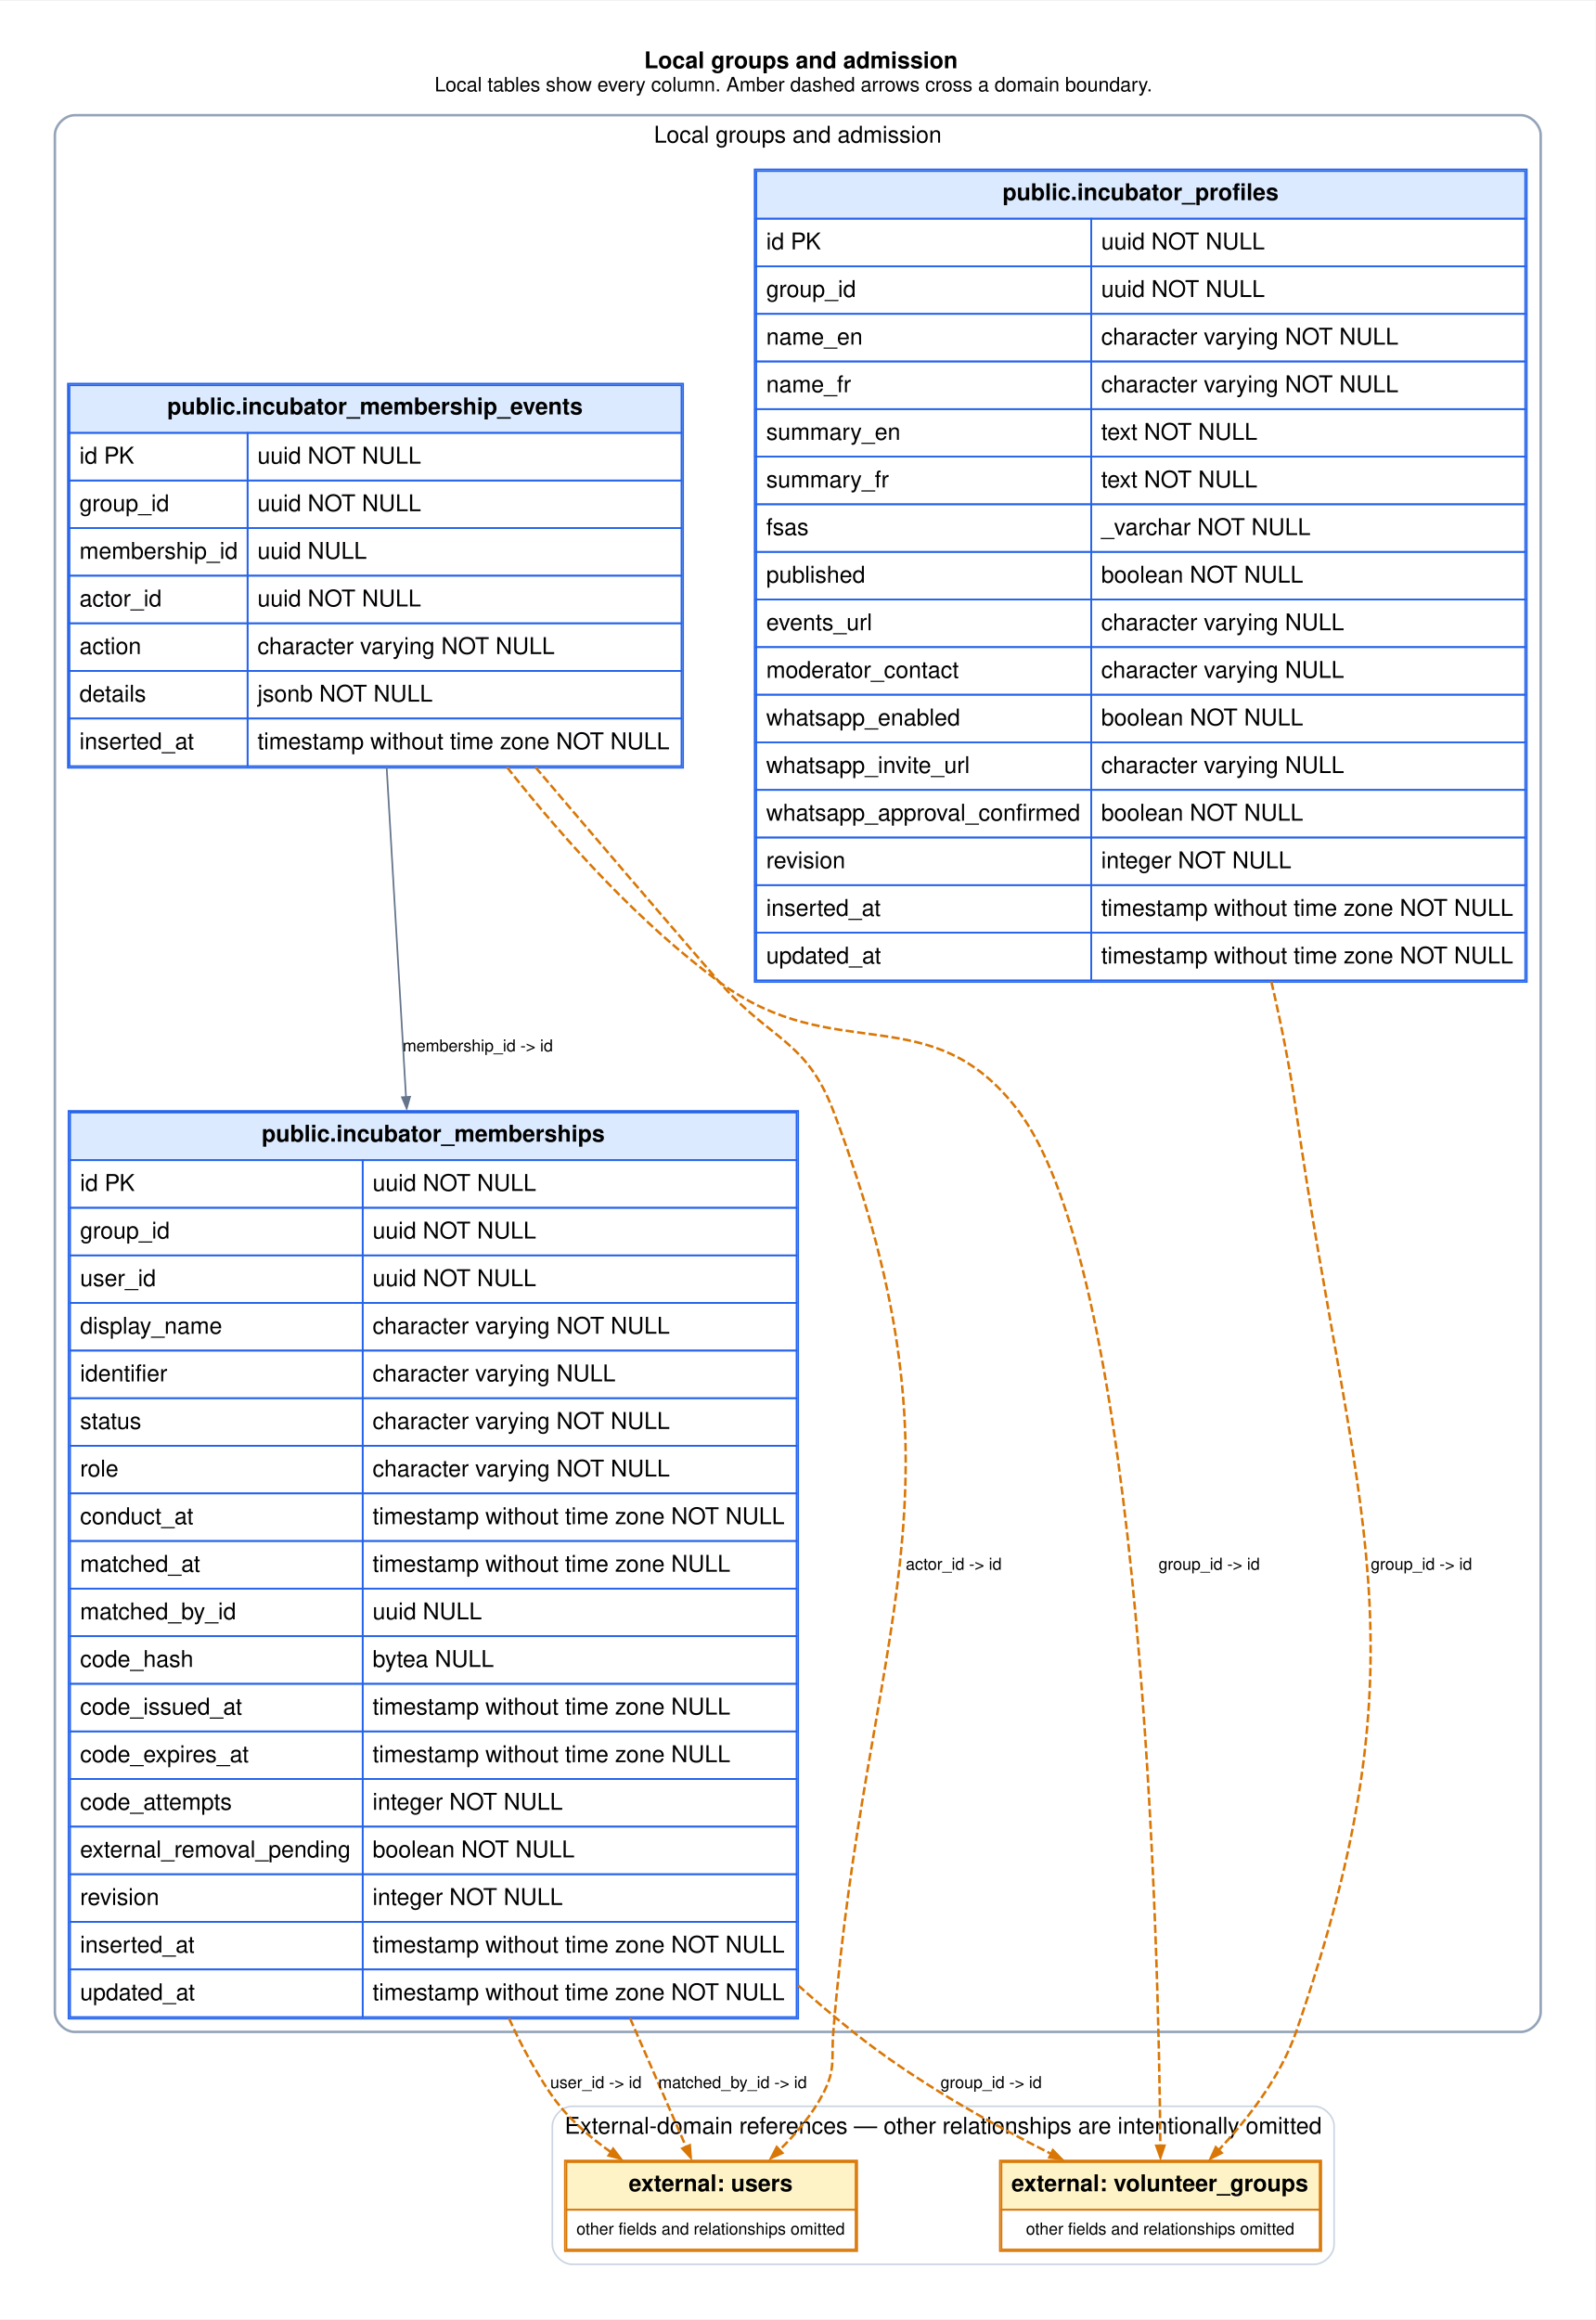
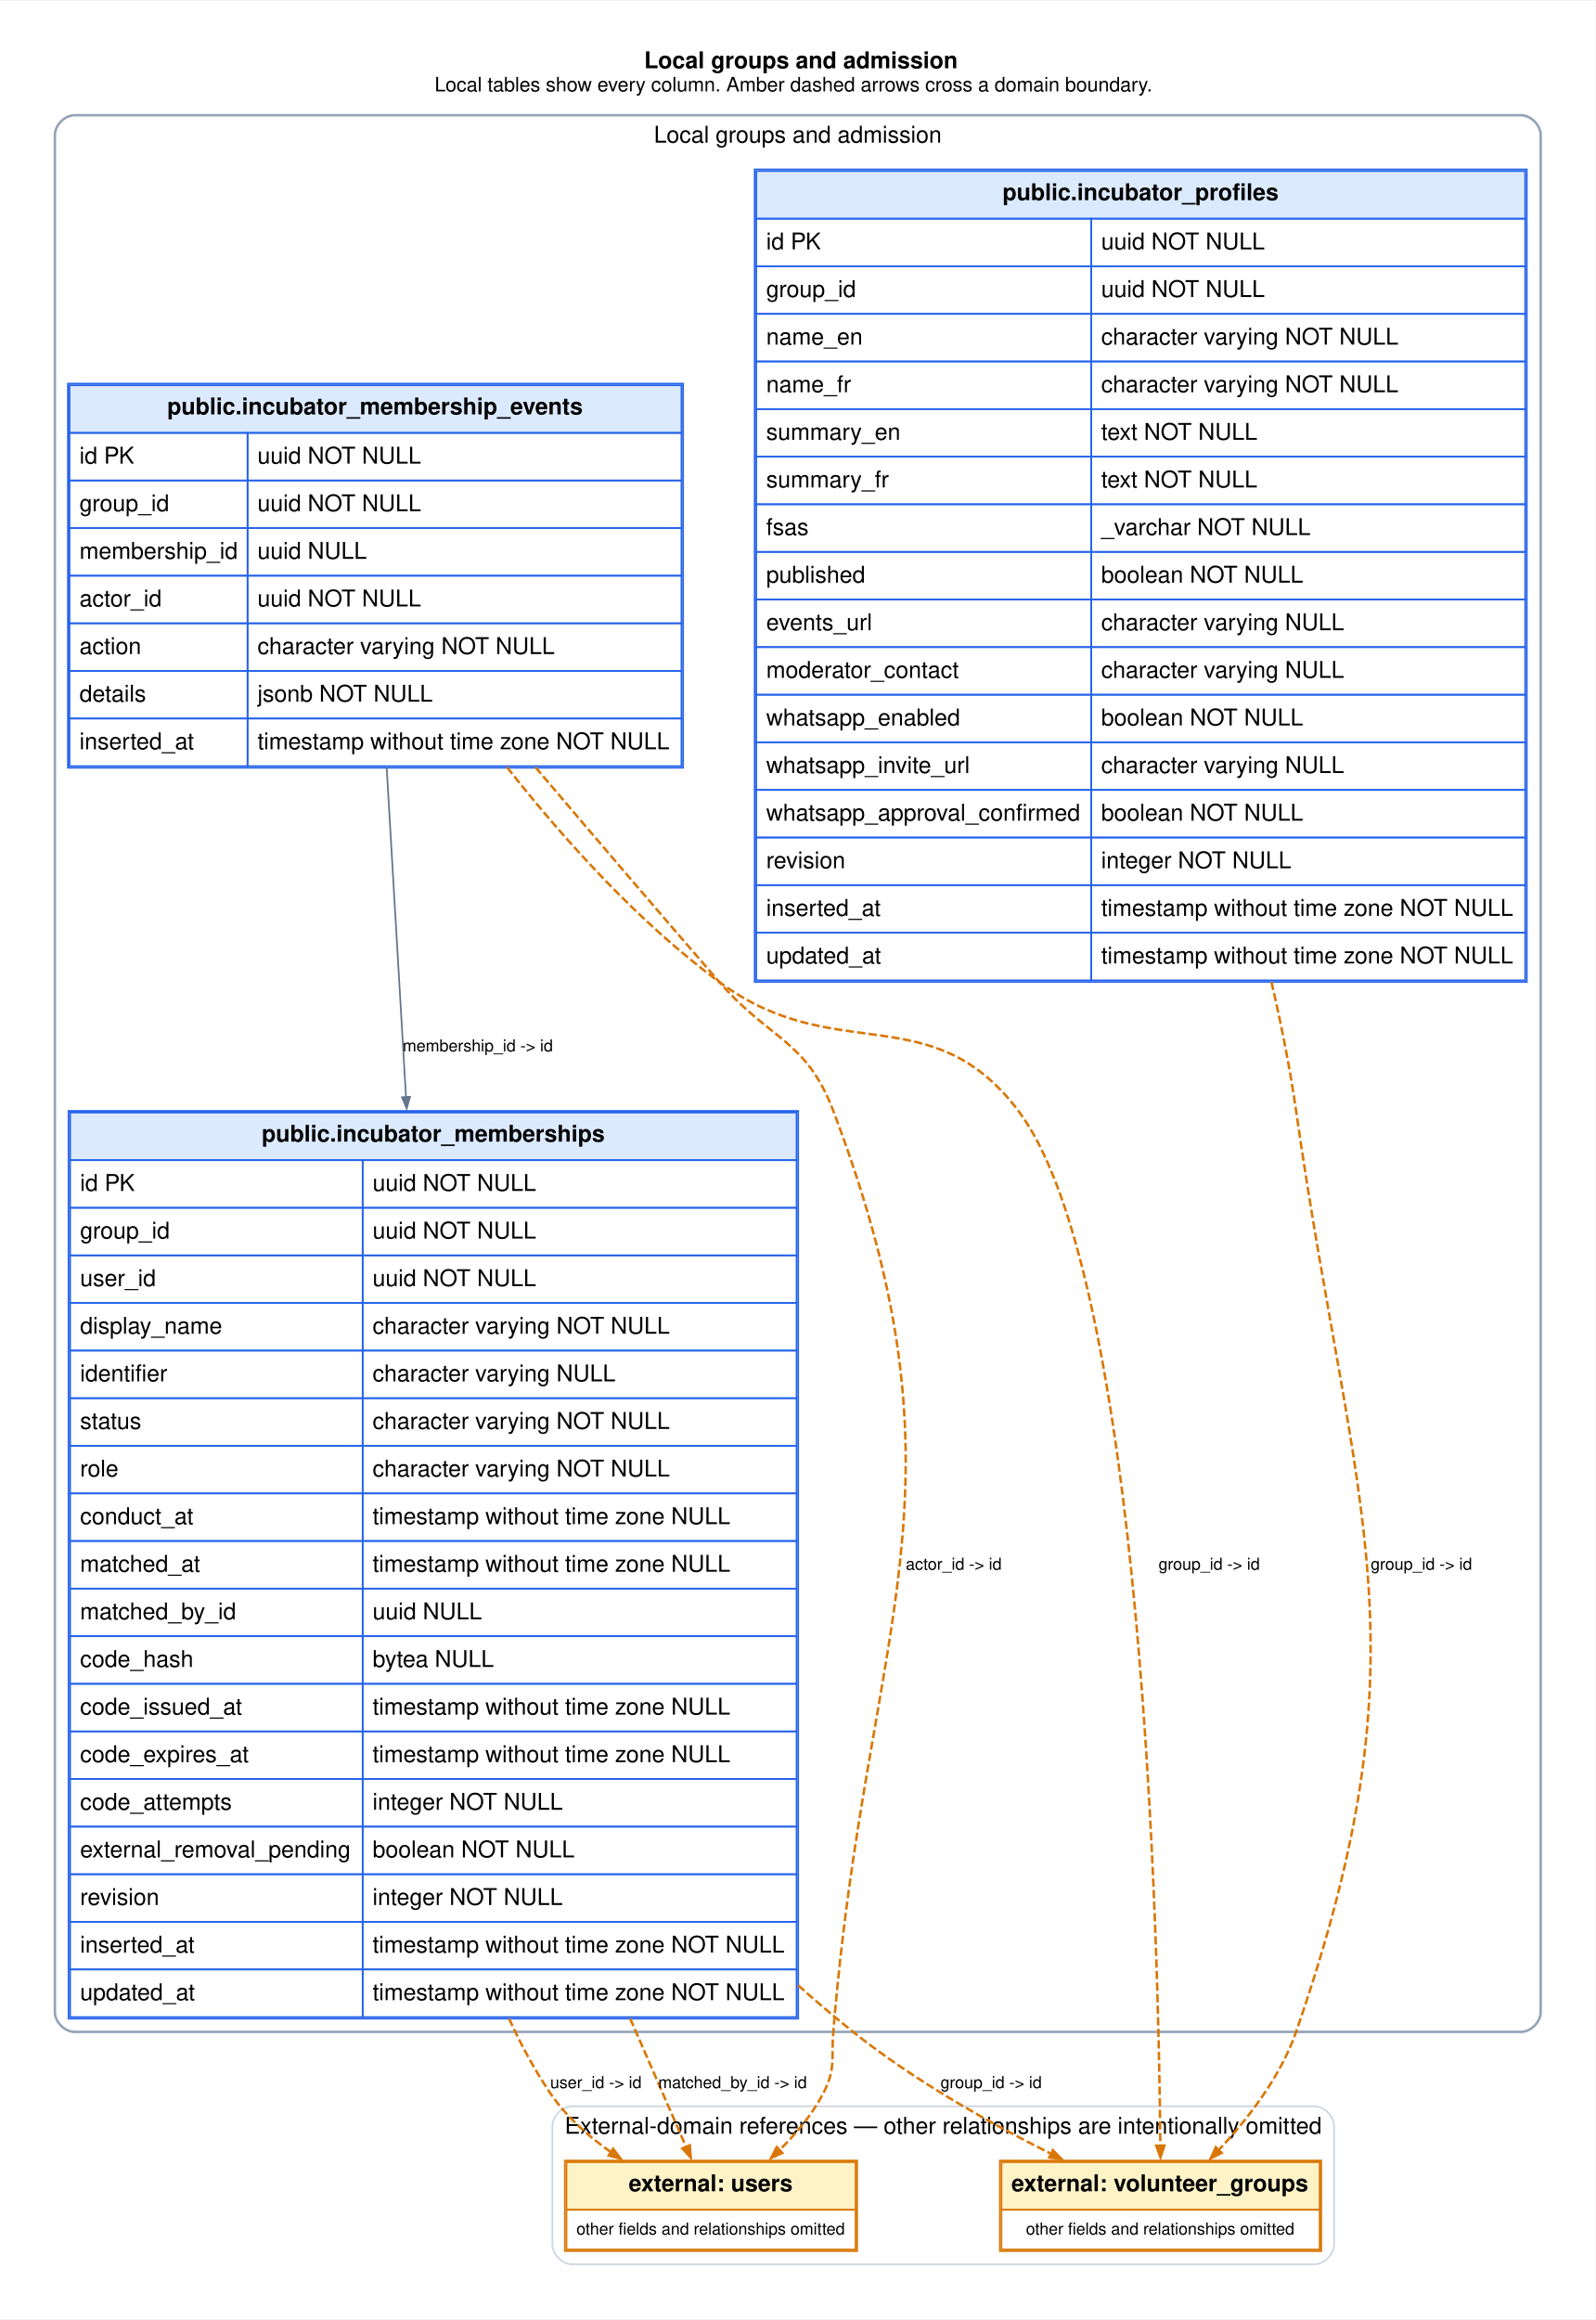
<svg xmlns="http://www.w3.org/2000/svg" width="965pt" height="1403pt" viewBox="0.00 0.00 965.40 1402.60">
  <g id="graph0" class="graph" transform="scale(1 1) rotate(0) translate(25.2 1377.4)">
    <polygon fill="white" stroke="none" points="-25.2,25.2 -25.2,-1377.4 940.2,-1377.4 940.2,25.2 -25.2,25.2" />
    <text text-anchor="start" x="360.65" y="-1336.6" font-family="Helvetica,sans-Serif" font-size="14.00"> </text>
    <text text-anchor="start" x="364.54" y="-1336.6" font-family="Helvetica,sans-Serif" font-weight="bold" font-size="14.00">Local groups and admission</text>
    <text text-anchor="start" x="237.78" y="-1322.6" font-family="Helvetica,sans-Serif" font-size="12.00">Local tables show every column. Amber dashed arrows cross a domain boundary.</text>
    <text text-anchor="start" x="673.33" y="-1322.6" font-family="Helvetica,sans-Serif" font-size="14.00"> </text>
    <g id="clust1" class="cluster">
      <path fill="white" stroke="#94a3b8" stroke-width="1.5" d="M20,-148.6C20,-148.6 895,-148.6 895,-148.6 901,-148.6 907,-154.6 907,-160.6 907,-160.6 907,-1296.2 907,-1296.2 907,-1302.2 901,-1308.2 895,-1308.2 895,-1308.2 20,-1308.2 20,-1308.2 14,-1308.2 8,-1302.2 8,-1296.2 8,-1296.2 8,-160.6 8,-160.6 8,-154.6 14,-148.6 20,-148.6" />
      <text text-anchor="middle" x="457.5" y="-1291.6" font-family="Helvetica,sans-Serif" font-size="14.00">Local groups and admission</text>
    </g>
    <g id="clust2" class="cluster">
      <path fill="white" stroke="#cbd5e1" d="M321,-8C321,-8 770,-8 770,-8 776,-8 782,-14 782,-20 782,-20 782,-91.6 782,-91.6 782,-97.6 776,-103.6 770,-103.6 770,-103.6 321,-103.6 321,-103.6 315,-103.6 309,-97.6 309,-91.6 309,-91.6 309,-20 309,-20 309,-14 315,-8 321,-8" />
      <text text-anchor="middle" x="545.5" y="-87" font-family="Helvetica,sans-Serif" font-size="14.00">External-domain references — other relationships are intentionally omitted</text>
    </g>
    <g id="node1" class="node">
      <polygon fill="#dbeafe" stroke="none" points="432.4,-1245.6 432.4,-1274.4 897.6,-1274.4 897.6,-1245.6 432.4,-1245.6" />
      <polygon fill="none" stroke="#2563eb" points="432.4,-1245.6 432.4,-1274.4 897.6,-1274.4 897.6,-1245.6 432.4,-1245.6" />
      <text text-anchor="start" x="581.38" y="-1256.8" font-family="Helvetica,sans-Serif" font-weight="bold" font-size="14.00">public.incubator_profiles</text>
      <polygon fill="none" stroke="#2563eb" points="432.4,-1216.8 432.4,-1245.6 635.07,-1245.6 635.07,-1216.8 432.4,-1216.8" />
      <text text-anchor="start" x="438.4" y="-1227" font-family="Helvetica,sans-Serif" font-size="14.00">id PK</text>
      <polygon fill="none" stroke="#2563eb" points="635.07,-1216.8 635.07,-1245.6 897.6,-1245.6 897.6,-1216.8 635.07,-1216.8" />
      <text text-anchor="start" x="641.07" y="-1227" font-family="Helvetica,sans-Serif" font-size="14.00">uuid NOT NULL</text>
      <polygon fill="none" stroke="#2563eb" points="432.4,-1188 432.4,-1216.8 635.07,-1216.8 635.07,-1188 432.4,-1188" />
      <text text-anchor="start" x="438.4" y="-1198.2" font-family="Helvetica,sans-Serif" font-size="14.00">group_id</text>
      <polygon fill="none" stroke="#2563eb" points="635.07,-1188 635.07,-1216.8 897.6,-1216.8 897.6,-1188 635.07,-1188" />
      <text text-anchor="start" x="641.07" y="-1198.2" font-family="Helvetica,sans-Serif" font-size="14.00">uuid NOT NULL</text>
      <polygon fill="none" stroke="#2563eb" points="432.4,-1159.2 432.4,-1188 635.07,-1188 635.07,-1159.2 432.4,-1159.2" />
      <text text-anchor="start" x="438.4" y="-1169.4" font-family="Helvetica,sans-Serif" font-size="14.00">name_en</text>
      <polygon fill="none" stroke="#2563eb" points="635.07,-1159.2 635.07,-1188 897.6,-1188 897.6,-1159.2 635.07,-1159.2" />
      <text text-anchor="start" x="641.07" y="-1169.4" font-family="Helvetica,sans-Serif" font-size="14.00">character varying NOT NULL</text>
      <polygon fill="none" stroke="#2563eb" points="432.4,-1130.4 432.4,-1159.2 635.07,-1159.2 635.07,-1130.4 432.4,-1130.4" />
      <text text-anchor="start" x="438.4" y="-1140.6" font-family="Helvetica,sans-Serif" font-size="14.00">name_fr</text>
      <polygon fill="none" stroke="#2563eb" points="635.07,-1130.4 635.07,-1159.2 897.6,-1159.2 897.6,-1130.4 635.07,-1130.4" />
      <text text-anchor="start" x="641.07" y="-1140.6" font-family="Helvetica,sans-Serif" font-size="14.00">character varying NOT NULL</text>
      <polygon fill="none" stroke="#2563eb" points="432.4,-1101.6 432.4,-1130.4 635.07,-1130.4 635.07,-1101.6 432.4,-1101.6" />
      <text text-anchor="start" x="438.4" y="-1111.8" font-family="Helvetica,sans-Serif" font-size="14.00">summary_en</text>
      <polygon fill="none" stroke="#2563eb" points="635.07,-1101.6 635.07,-1130.4 897.6,-1130.4 897.6,-1101.6 635.07,-1101.6" />
      <text text-anchor="start" x="641.07" y="-1111.8" font-family="Helvetica,sans-Serif" font-size="14.00">text NOT NULL</text>
      <polygon fill="none" stroke="#2563eb" points="432.4,-1072.8 432.4,-1101.6 635.07,-1101.6 635.07,-1072.8 432.4,-1072.8" />
      <text text-anchor="start" x="438.4" y="-1083" font-family="Helvetica,sans-Serif" font-size="14.00">summary_fr</text>
      <polygon fill="none" stroke="#2563eb" points="635.07,-1072.8 635.07,-1101.6 897.6,-1101.6 897.6,-1072.8 635.07,-1072.8" />
      <text text-anchor="start" x="641.07" y="-1083" font-family="Helvetica,sans-Serif" font-size="14.00">text NOT NULL</text>
      <polygon fill="none" stroke="#2563eb" points="432.4,-1044 432.4,-1072.8 635.07,-1072.8 635.07,-1044 432.4,-1044" />
      <text text-anchor="start" x="438.4" y="-1054.2" font-family="Helvetica,sans-Serif" font-size="14.00">fsas</text>
      <polygon fill="none" stroke="#2563eb" points="635.07,-1044 635.07,-1072.8 897.6,-1072.8 897.6,-1044 635.07,-1044" />
      <text text-anchor="start" x="641.07" y="-1054.2" font-family="Helvetica,sans-Serif" font-size="14.00">_varchar NOT NULL</text>
      <polygon fill="none" stroke="#2563eb" points="432.4,-1015.2 432.4,-1044 635.07,-1044 635.07,-1015.2 432.4,-1015.2" />
      <text text-anchor="start" x="438.4" y="-1025.4" font-family="Helvetica,sans-Serif" font-size="14.00">published</text>
      <polygon fill="none" stroke="#2563eb" points="635.07,-1015.2 635.07,-1044 897.6,-1044 897.6,-1015.2 635.07,-1015.2" />
      <text text-anchor="start" x="641.07" y="-1025.4" font-family="Helvetica,sans-Serif" font-size="14.00">boolean NOT NULL</text>
      <polygon fill="none" stroke="#2563eb" points="432.4,-986.4 432.4,-1015.2 635.07,-1015.2 635.07,-986.4 432.4,-986.4" />
      <text text-anchor="start" x="438.4" y="-996.6" font-family="Helvetica,sans-Serif" font-size="14.00">events_url</text>
      <polygon fill="none" stroke="#2563eb" points="635.07,-986.4 635.07,-1015.2 897.6,-1015.2 897.6,-986.4 635.07,-986.4" />
      <text text-anchor="start" x="641.07" y="-996.6" font-family="Helvetica,sans-Serif" font-size="14.00">character varying NULL</text>
      <polygon fill="none" stroke="#2563eb" points="432.4,-957.6 432.4,-986.4 635.07,-986.4 635.07,-957.6 432.4,-957.6" />
      <text text-anchor="start" x="438.4" y="-967.8" font-family="Helvetica,sans-Serif" font-size="14.00">moderator_contact</text>
      <polygon fill="none" stroke="#2563eb" points="635.07,-957.6 635.07,-986.4 897.6,-986.4 897.6,-957.6 635.07,-957.6" />
      <text text-anchor="start" x="641.07" y="-967.8" font-family="Helvetica,sans-Serif" font-size="14.00">character varying NULL</text>
      <polygon fill="none" stroke="#2563eb" points="432.4,-928.8 432.4,-957.6 635.07,-957.6 635.07,-928.8 432.4,-928.8" />
      <text text-anchor="start" x="438.4" y="-939" font-family="Helvetica,sans-Serif" font-size="14.00">whatsapp_enabled</text>
      <polygon fill="none" stroke="#2563eb" points="635.07,-928.8 635.07,-957.6 897.6,-957.6 897.6,-928.8 635.07,-928.8" />
      <text text-anchor="start" x="641.07" y="-939" font-family="Helvetica,sans-Serif" font-size="14.00">boolean NOT NULL</text>
      <polygon fill="none" stroke="#2563eb" points="432.4,-900 432.4,-928.8 635.07,-928.8 635.07,-900 432.4,-900" />
      <text text-anchor="start" x="438.4" y="-910.2" font-family="Helvetica,sans-Serif" font-size="14.00">whatsapp_invite_url</text>
      <polygon fill="none" stroke="#2563eb" points="635.07,-900 635.07,-928.8 897.6,-928.8 897.6,-900 635.07,-900" />
      <text text-anchor="start" x="641.07" y="-910.2" font-family="Helvetica,sans-Serif" font-size="14.00">character varying NULL</text>
      <polygon fill="none" stroke="#2563eb" points="432.4,-871.2 432.4,-900 635.07,-900 635.07,-871.2 432.4,-871.2" />
      <text text-anchor="start" x="438.4" y="-881.4" font-family="Helvetica,sans-Serif" font-size="14.00">whatsapp_approval_confirmed</text>
      <polygon fill="none" stroke="#2563eb" points="635.07,-871.2 635.07,-900 897.6,-900 897.6,-871.2 635.07,-871.2" />
      <text text-anchor="start" x="641.07" y="-881.4" font-family="Helvetica,sans-Serif" font-size="14.00">boolean NOT NULL</text>
      <polygon fill="none" stroke="#2563eb" points="432.4,-842.4 432.4,-871.2 635.07,-871.2 635.07,-842.4 432.4,-842.4" />
      <text text-anchor="start" x="438.4" y="-852.6" font-family="Helvetica,sans-Serif" font-size="14.00">revision</text>
      <polygon fill="none" stroke="#2563eb" points="635.07,-842.4 635.07,-871.2 897.6,-871.2 897.6,-842.4 635.07,-842.4" />
      <text text-anchor="start" x="641.07" y="-852.6" font-family="Helvetica,sans-Serif" font-size="14.00">integer NOT NULL</text>
      <polygon fill="none" stroke="#2563eb" points="432.4,-813.6 432.4,-842.4 635.07,-842.4 635.07,-813.6 432.4,-813.6" />
      <text text-anchor="start" x="438.4" y="-823.8" font-family="Helvetica,sans-Serif" font-size="14.00">inserted_at</text>
      <polygon fill="none" stroke="#2563eb" points="635.07,-813.6 635.07,-842.4 897.6,-842.4 897.6,-813.6 635.07,-813.6" />
      <text text-anchor="start" x="641.07" y="-823.8" font-family="Helvetica,sans-Serif" font-size="14.00">timestamp without time zone NOT NULL</text>
      <polygon fill="none" stroke="#2563eb" points="432.4,-784.8 432.4,-813.6 635.07,-813.6 635.07,-784.8 432.4,-784.8" />
      <text text-anchor="start" x="438.4" y="-795" font-family="Helvetica,sans-Serif" font-size="14.00">updated_at</text>
      <polygon fill="none" stroke="#2563eb" points="635.07,-784.8 635.07,-813.6 897.6,-813.6 897.6,-784.8 635.07,-784.8" />
      <text text-anchor="start" x="641.07" y="-795" font-family="Helvetica,sans-Serif" font-size="14.00">timestamp without time zone NOT NULL</text>
      <polygon fill="none" stroke="#2563eb" points="431.4,-783.8 431.4,-1275.4 898.6,-1275.4 898.6,-783.8 431.4,-783.8" />
    </g>
    <g id="node5" class="node">
      <polygon fill="#fef3c7" stroke="none" points="580.76,-41 580.76,-69.8 773.24,-69.8 773.24,-41 580.76,-41" />
      <polygon fill="none" stroke="#d97706" points="580.76,-41 580.76,-69.8 773.24,-69.8 773.24,-41 580.76,-41" />
      <text text-anchor="start" x="586.76" y="-52.2" font-family="Helvetica,sans-Serif" font-weight="bold" font-size="14.00">external: volunteer_groups</text>
      <polygon fill="none" stroke="#d97706" points="580.76,-17 580.76,-41 773.24,-41 773.24,-17 580.76,-17" />
      <text text-anchor="start" x="595.56" y="-26" font-family="Helvetica,sans-Serif" font-size="10.00">other fields and relationships omitted</text>
      <polygon fill="none" stroke="#d97706" points="579.76,-16 579.76,-70.8 774.24,-70.8 774.24,-16 579.76,-16" />
    </g>
    <g id="edge7" class="edge">
      <path fill="none" stroke="#d97706" stroke-width="1.5" stroke-dasharray="5,2" d="M744.06,-783.88C750.16,-757.74 755.35,-731.37 759,-705.8 793.97,-460.64 840.04,-382.61 759,-148.6 749.61,-121.48 729.91,-96.06 712.18,-77.11" />
      <polygon fill="#d97706" stroke="#d97706" stroke-width="1.5" points="713.95,-75.42 707.33,-72.07 710.42,-78.82 713.95,-75.42" />
      <text text-anchor="middle" x="834.82" y="-428.2" font-family="Helvetica,sans-Serif" font-size="10.00">group_id -&gt; id</text>
    </g>
    <g id="node2" class="node">
      <polygon fill="#dbeafe" stroke="none" points="17.24,-676 17.24,-704.8 456.76,-704.8 456.76,-676 17.24,-676" />
      <polygon fill="none" stroke="#2563eb" points="17.24,-676 17.24,-704.8 456.76,-704.8 456.76,-676 17.24,-676" />
      <text text-anchor="start" x="133.15" y="-687.2" font-family="Helvetica,sans-Serif" font-weight="bold" font-size="14.00">public.incubator_memberships</text>
      <polygon fill="none" stroke="#2563eb" points="17.24,-647.2 17.24,-676 194.23,-676 194.23,-647.2 17.24,-647.2" />
      <text text-anchor="start" x="23.24" y="-657.4" font-family="Helvetica,sans-Serif" font-size="14.00">id PK</text>
      <polygon fill="none" stroke="#2563eb" points="194.23,-647.2 194.23,-676 456.76,-676 456.76,-647.2 194.23,-647.2" />
      <text text-anchor="start" x="200.23" y="-657.4" font-family="Helvetica,sans-Serif" font-size="14.00">uuid NOT NULL</text>
      <polygon fill="none" stroke="#2563eb" points="17.24,-618.4 17.24,-647.2 194.23,-647.2 194.23,-618.4 17.24,-618.4" />
      <text text-anchor="start" x="23.24" y="-628.6" font-family="Helvetica,sans-Serif" font-size="14.00">group_id</text>
      <polygon fill="none" stroke="#2563eb" points="194.23,-618.4 194.23,-647.2 456.76,-647.2 456.76,-618.4 194.23,-618.4" />
      <text text-anchor="start" x="200.23" y="-628.6" font-family="Helvetica,sans-Serif" font-size="14.00">uuid NOT NULL</text>
      <polygon fill="none" stroke="#2563eb" points="17.24,-589.6 17.24,-618.4 194.23,-618.4 194.23,-589.6 17.24,-589.6" />
      <text text-anchor="start" x="23.24" y="-599.8" font-family="Helvetica,sans-Serif" font-size="14.00">user_id</text>
      <polygon fill="none" stroke="#2563eb" points="194.23,-589.6 194.23,-618.4 456.76,-618.4 456.76,-589.6 194.23,-589.6" />
      <text text-anchor="start" x="200.23" y="-599.8" font-family="Helvetica,sans-Serif" font-size="14.00">uuid NOT NULL</text>
      <polygon fill="none" stroke="#2563eb" points="17.24,-560.8 17.24,-589.6 194.23,-589.6 194.23,-560.8 17.24,-560.8" />
      <text text-anchor="start" x="23.24" y="-571" font-family="Helvetica,sans-Serif" font-size="14.00">display_name</text>
      <polygon fill="none" stroke="#2563eb" points="194.23,-560.8 194.23,-589.6 456.76,-589.6 456.76,-560.8 194.23,-560.8" />
      <text text-anchor="start" x="200.23" y="-571" font-family="Helvetica,sans-Serif" font-size="14.00">character varying NOT NULL</text>
      <polygon fill="none" stroke="#2563eb" points="17.24,-532 17.24,-560.8 194.23,-560.8 194.23,-532 17.24,-532" />
      <text text-anchor="start" x="23.24" y="-542.2" font-family="Helvetica,sans-Serif" font-size="14.00">identifier</text>
      <polygon fill="none" stroke="#2563eb" points="194.23,-532 194.23,-560.8 456.76,-560.8 456.76,-532 194.23,-532" />
      <text text-anchor="start" x="200.23" y="-542.2" font-family="Helvetica,sans-Serif" font-size="14.00">character varying NULL</text>
      <polygon fill="none" stroke="#2563eb" points="17.24,-503.2 17.24,-532 194.23,-532 194.23,-503.2 17.24,-503.2" />
      <text text-anchor="start" x="23.24" y="-513.4" font-family="Helvetica,sans-Serif" font-size="14.00">status</text>
      <polygon fill="none" stroke="#2563eb" points="194.23,-503.2 194.23,-532 456.76,-532 456.76,-503.2 194.23,-503.2" />
      <text text-anchor="start" x="200.23" y="-513.4" font-family="Helvetica,sans-Serif" font-size="14.00">character varying NOT NULL</text>
      <polygon fill="none" stroke="#2563eb" points="17.24,-474.4 17.24,-503.2 194.23,-503.2 194.23,-474.4 17.24,-474.4" />
      <text text-anchor="start" x="23.24" y="-484.6" font-family="Helvetica,sans-Serif" font-size="14.00">role</text>
      <polygon fill="none" stroke="#2563eb" points="194.23,-474.4 194.23,-503.2 456.76,-503.2 456.76,-474.4 194.23,-474.4" />
      <text text-anchor="start" x="200.23" y="-484.6" font-family="Helvetica,sans-Serif" font-size="14.00">character varying NOT NULL</text>
      <polygon fill="none" stroke="#2563eb" points="17.24,-445.6 17.24,-474.4 194.23,-474.4 194.23,-445.6 17.24,-445.6" />
      <text text-anchor="start" x="23.24" y="-455.8" font-family="Helvetica,sans-Serif" font-size="14.00">conduct_at</text>
      <polygon fill="none" stroke="#2563eb" points="194.23,-445.6 194.23,-474.4 456.76,-474.4 456.76,-445.6 194.23,-445.6" />
-       <text text-anchor="start" x="200.23" y="-455.8" font-family="Helvetica,sans-Serif" font-size="14.00">timestamp without time zone NOT NULL</text>
+       <text text-anchor="start" x="200.23" y="-455.8" font-family="Helvetica,sans-Serif" font-size="14.00">timestamp without time zone NULL</text>
      <polygon fill="none" stroke="#2563eb" points="17.24,-416.8 17.24,-445.6 194.23,-445.6 194.23,-416.8 17.24,-416.8" />
      <text text-anchor="start" x="23.24" y="-427" font-family="Helvetica,sans-Serif" font-size="14.00">matched_at</text>
      <polygon fill="none" stroke="#2563eb" points="194.23,-416.8 194.23,-445.6 456.76,-445.6 456.76,-416.8 194.23,-416.8" />
      <text text-anchor="start" x="200.23" y="-427" font-family="Helvetica,sans-Serif" font-size="14.00">timestamp without time zone NULL</text>
      <polygon fill="none" stroke="#2563eb" points="17.24,-388 17.24,-416.8 194.23,-416.8 194.23,-388 17.24,-388" />
      <text text-anchor="start" x="23.24" y="-398.2" font-family="Helvetica,sans-Serif" font-size="14.00">matched_by_id</text>
      <polygon fill="none" stroke="#2563eb" points="194.23,-388 194.23,-416.8 456.76,-416.8 456.76,-388 194.23,-388" />
      <text text-anchor="start" x="200.23" y="-398.2" font-family="Helvetica,sans-Serif" font-size="14.00">uuid NULL</text>
      <polygon fill="none" stroke="#2563eb" points="17.24,-359.2 17.24,-388 194.23,-388 194.23,-359.2 17.24,-359.2" />
      <text text-anchor="start" x="23.24" y="-369.4" font-family="Helvetica,sans-Serif" font-size="14.00">code_hash</text>
      <polygon fill="none" stroke="#2563eb" points="194.23,-359.2 194.23,-388 456.76,-388 456.76,-359.2 194.23,-359.2" />
      <text text-anchor="start" x="200.23" y="-369.4" font-family="Helvetica,sans-Serif" font-size="14.00">bytea NULL</text>
      <polygon fill="none" stroke="#2563eb" points="17.24,-330.4 17.24,-359.2 194.23,-359.2 194.23,-330.4 17.24,-330.4" />
      <text text-anchor="start" x="23.24" y="-340.6" font-family="Helvetica,sans-Serif" font-size="14.00">code_issued_at</text>
      <polygon fill="none" stroke="#2563eb" points="194.23,-330.4 194.23,-359.2 456.76,-359.2 456.76,-330.4 194.23,-330.4" />
      <text text-anchor="start" x="200.23" y="-340.6" font-family="Helvetica,sans-Serif" font-size="14.00">timestamp without time zone NULL</text>
      <polygon fill="none" stroke="#2563eb" points="17.24,-301.6 17.24,-330.4 194.23,-330.4 194.23,-301.6 17.24,-301.6" />
      <text text-anchor="start" x="23.24" y="-311.8" font-family="Helvetica,sans-Serif" font-size="14.00">code_expires_at</text>
      <polygon fill="none" stroke="#2563eb" points="194.23,-301.6 194.23,-330.4 456.76,-330.4 456.76,-301.6 194.23,-301.6" />
      <text text-anchor="start" x="200.23" y="-311.8" font-family="Helvetica,sans-Serif" font-size="14.00">timestamp without time zone NULL</text>
      <polygon fill="none" stroke="#2563eb" points="17.24,-272.8 17.24,-301.6 194.23,-301.6 194.23,-272.8 17.24,-272.8" />
      <text text-anchor="start" x="23.24" y="-283" font-family="Helvetica,sans-Serif" font-size="14.00">code_attempts</text>
      <polygon fill="none" stroke="#2563eb" points="194.23,-272.8 194.23,-301.6 456.76,-301.6 456.76,-272.8 194.23,-272.8" />
      <text text-anchor="start" x="200.23" y="-283" font-family="Helvetica,sans-Serif" font-size="14.00">integer NOT NULL</text>
      <polygon fill="none" stroke="#2563eb" points="17.24,-244 17.24,-272.8 194.23,-272.8 194.23,-244 17.24,-244" />
      <text text-anchor="start" x="23.24" y="-254.2" font-family="Helvetica,sans-Serif" font-size="14.00">external_removal_pending</text>
      <polygon fill="none" stroke="#2563eb" points="194.23,-244 194.23,-272.8 456.76,-272.8 456.76,-244 194.23,-244" />
      <text text-anchor="start" x="200.23" y="-254.2" font-family="Helvetica,sans-Serif" font-size="14.00">boolean NOT NULL</text>
      <polygon fill="none" stroke="#2563eb" points="17.24,-215.2 17.24,-244 194.23,-244 194.23,-215.2 17.24,-215.2" />
      <text text-anchor="start" x="23.24" y="-225.4" font-family="Helvetica,sans-Serif" font-size="14.00">revision</text>
      <polygon fill="none" stroke="#2563eb" points="194.23,-215.2 194.23,-244 456.76,-244 456.76,-215.2 194.23,-215.2" />
      <text text-anchor="start" x="200.23" y="-225.4" font-family="Helvetica,sans-Serif" font-size="14.00">integer NOT NULL</text>
      <polygon fill="none" stroke="#2563eb" points="17.24,-186.4 17.24,-215.2 194.23,-215.2 194.23,-186.4 17.24,-186.4" />
      <text text-anchor="start" x="23.24" y="-196.6" font-family="Helvetica,sans-Serif" font-size="14.00">inserted_at</text>
      <polygon fill="none" stroke="#2563eb" points="194.23,-186.4 194.23,-215.2 456.76,-215.2 456.76,-186.4 194.23,-186.4" />
      <text text-anchor="start" x="200.23" y="-196.6" font-family="Helvetica,sans-Serif" font-size="14.00">timestamp without time zone NOT NULL</text>
      <polygon fill="none" stroke="#2563eb" points="17.24,-157.6 17.24,-186.4 194.23,-186.4 194.23,-157.6 17.24,-157.6" />
      <text text-anchor="start" x="23.24" y="-167.8" font-family="Helvetica,sans-Serif" font-size="14.00">updated_at</text>
      <polygon fill="none" stroke="#2563eb" points="194.23,-157.6 194.23,-186.4 456.76,-186.4 456.76,-157.6 194.23,-157.6" />
      <text text-anchor="start" x="200.23" y="-167.8" font-family="Helvetica,sans-Serif" font-size="14.00">timestamp without time zone NOT NULL</text>
      <polygon fill="none" stroke="#2563eb" points="16.24,-156.6 16.24,-705.8 457.76,-705.8 457.76,-156.6 16.24,-156.6" />
    </g>
    <g id="node4" class="node">
      <polygon fill="#fef3c7" stroke="none" points="317.56,-41 317.56,-69.8 492.44,-69.8 492.44,-41 317.56,-41" />
      <polygon fill="none" stroke="#d97706" points="317.56,-41 317.56,-69.8 492.44,-69.8 492.44,-41 317.56,-41" />
      <text text-anchor="start" x="355.2" y="-52.2" font-family="Helvetica,sans-Serif" font-weight="bold" font-size="14.00">external: users</text>
      <polygon fill="none" stroke="#d97706" points="317.56,-17 317.56,-41 492.44,-41 492.44,-17 317.56,-17" />
      <text text-anchor="start" x="323.56" y="-26" font-family="Helvetica,sans-Serif" font-size="10.00">other fields and relationships omitted</text>
      <polygon fill="none" stroke="#d97706" points="316.56,-16 316.56,-70.8 493.44,-70.8 493.44,-16 316.56,-16" />
    </g>
    <g id="edge5" class="edge">
      <path fill="none" stroke="#d97706" stroke-width="1.5" stroke-dasharray="5,2" d="M356.07,-156.77C369.37,-126.22 381.24,-98.96 389.96,-78.94" />
      <polygon fill="#d97706" stroke="#d97706" stroke-width="1.5" points="392.16,-80.02 392.71,-72.62 387.67,-78.06 392.16,-80.02" />
      <text text-anchor="middle" x="418.03" y="-114.6" font-family="Helvetica,sans-Serif" font-size="10.00">matched_by_id -&gt; id</text>
    </g>
    <g id="edge6" class="edge">
      <path fill="none" stroke="#d97706" stroke-width="1.5" stroke-dasharray="5,2" d="M282.82,-156.67C289.97,-140.87 298.2,-125.7 307.69,-111.6 317.21,-97.46 330.79,-85.42 344.79,-75.61" />
      <polygon fill="#d97706" stroke="#d97706" stroke-width="1.5" points="345.8,-77.88 350.25,-71.95 343.07,-73.81 345.8,-77.88" />
      <text text-anchor="middle" x="335.35" y="-114.6" font-family="Helvetica,sans-Serif" font-size="10.00">user_id -&gt; id</text>
    </g>
    <g id="edge4" class="edge">
      <path fill="none" stroke="#d97706" stroke-width="1.5" stroke-dasharray="5,2" d="M457.7,-176.8C468.69,-166.98 479.81,-157.53 491,-148.6 527.71,-119.29 573.73,-93.44 610.81,-74.81" />
      <polygon fill="#d97706" stroke="#d97706" stroke-width="1.5" points="611.85,-77.03 617.03,-71.72 609.67,-72.64 611.85,-77.03" />
      <text text-anchor="middle" x="574.5" y="-114.6" font-family="Helvetica,sans-Serif" font-size="10.00">group_id -&gt; id</text>
    </g>
    <g id="node3" class="node">
      <polygon fill="#dbeafe" stroke="none" points="16.88,-1116 16.88,-1144.8 387.12,-1144.8 387.12,-1116 16.88,-1116" />
      <polygon fill="none" stroke="#2563eb" points="16.88,-1116 16.88,-1144.8 387.12,-1144.8 387.12,-1116 16.88,-1116" />
      <text text-anchor="start" x="75.97" y="-1127.2" font-family="Helvetica,sans-Serif" font-weight="bold" font-size="14.00">public.incubator_membership_events</text>
      <polygon fill="none" stroke="#2563eb" points="16.88,-1087.2 16.88,-1116 124.59,-1116 124.59,-1087.2 16.88,-1087.2" />
      <text text-anchor="start" x="22.88" y="-1097.4" font-family="Helvetica,sans-Serif" font-size="14.00">id PK</text>
      <polygon fill="none" stroke="#2563eb" points="124.59,-1087.2 124.59,-1116 387.12,-1116 387.12,-1087.2 124.59,-1087.2" />
      <text text-anchor="start" x="130.59" y="-1097.4" font-family="Helvetica,sans-Serif" font-size="14.00">uuid NOT NULL</text>
      <polygon fill="none" stroke="#2563eb" points="16.88,-1058.4 16.88,-1087.2 124.59,-1087.2 124.59,-1058.4 16.88,-1058.4" />
      <text text-anchor="start" x="22.88" y="-1068.6" font-family="Helvetica,sans-Serif" font-size="14.00">group_id</text>
      <polygon fill="none" stroke="#2563eb" points="124.59,-1058.4 124.59,-1087.2 387.12,-1087.2 387.12,-1058.4 124.59,-1058.4" />
      <text text-anchor="start" x="130.59" y="-1068.6" font-family="Helvetica,sans-Serif" font-size="14.00">uuid NOT NULL</text>
      <polygon fill="none" stroke="#2563eb" points="16.88,-1029.6 16.88,-1058.4 124.59,-1058.4 124.59,-1029.6 16.88,-1029.6" />
      <text text-anchor="start" x="22.88" y="-1039.8" font-family="Helvetica,sans-Serif" font-size="14.00">membership_id</text>
      <polygon fill="none" stroke="#2563eb" points="124.59,-1029.6 124.59,-1058.4 387.12,-1058.4 387.12,-1029.6 124.59,-1029.6" />
      <text text-anchor="start" x="130.59" y="-1039.8" font-family="Helvetica,sans-Serif" font-size="14.00">uuid NULL</text>
      <polygon fill="none" stroke="#2563eb" points="16.88,-1000.8 16.88,-1029.6 124.59,-1029.6 124.59,-1000.8 16.88,-1000.8" />
      <text text-anchor="start" x="22.88" y="-1011" font-family="Helvetica,sans-Serif" font-size="14.00">actor_id</text>
      <polygon fill="none" stroke="#2563eb" points="124.59,-1000.8 124.59,-1029.6 387.12,-1029.6 387.12,-1000.8 124.59,-1000.8" />
      <text text-anchor="start" x="130.59" y="-1011" font-family="Helvetica,sans-Serif" font-size="14.00">uuid NOT NULL</text>
      <polygon fill="none" stroke="#2563eb" points="16.88,-972 16.88,-1000.8 124.59,-1000.8 124.59,-972 16.88,-972" />
      <text text-anchor="start" x="22.88" y="-982.2" font-family="Helvetica,sans-Serif" font-size="14.00">action</text>
      <polygon fill="none" stroke="#2563eb" points="124.59,-972 124.59,-1000.8 387.12,-1000.8 387.12,-972 124.59,-972" />
      <text text-anchor="start" x="130.59" y="-982.2" font-family="Helvetica,sans-Serif" font-size="14.00">character varying NOT NULL</text>
      <polygon fill="none" stroke="#2563eb" points="16.88,-943.2 16.88,-972 124.59,-972 124.59,-943.2 16.88,-943.2" />
      <text text-anchor="start" x="22.88" y="-953.4" font-family="Helvetica,sans-Serif" font-size="14.00">details</text>
      <polygon fill="none" stroke="#2563eb" points="124.59,-943.2 124.59,-972 387.12,-972 387.12,-943.2 124.59,-943.2" />
      <text text-anchor="start" x="130.59" y="-953.4" font-family="Helvetica,sans-Serif" font-size="14.00">jsonb NOT NULL</text>
      <polygon fill="none" stroke="#2563eb" points="16.88,-914.4 16.88,-943.2 124.59,-943.2 124.59,-914.4 16.88,-914.4" />
      <text text-anchor="start" x="22.88" y="-924.6" font-family="Helvetica,sans-Serif" font-size="14.00">inserted_at</text>
      <polygon fill="none" stroke="#2563eb" points="124.59,-914.4 124.59,-943.2 387.12,-943.2 387.12,-914.4 124.59,-914.4" />
      <text text-anchor="start" x="130.59" y="-924.6" font-family="Helvetica,sans-Serif" font-size="14.00">timestamp without time zone NOT NULL</text>
      <polygon fill="none" stroke="#2563eb" points="15.88,-913.4 15.88,-1145.8 388.12,-1145.8 388.12,-913.4 15.88,-913.4" />
    </g>
    <g id="edge3" class="edge">
      <path fill="none" stroke="#64748b" d="M208.75,-913.61C212.11,-856.41 216.32,-784.52 220.47,-713.88" />
      <polygon fill="#64748b" stroke="#64748b" points="222.9,-714.36 220.86,-707.23 218,-714.07 222.9,-714.36" />
      <text text-anchor="middle" x="263.89" y="-741.8" font-family="Helvetica,sans-Serif" font-size="10.00">membership_id -&gt; id</text>
    </g>
    <g id="edge1" class="edge">
      <path fill="none" stroke="#d97706" stroke-width="1.5" stroke-dasharray="5,2" d="M298.88,-913.62C333.74,-872.51 373.47,-825.94 410,-783.8 440.32,-748.83 462.6,-749.08 479,-705.8 566.73,-474.22 498.88,-395.44 479,-148.6 477.66,-131.99 480.63,-126.41 473,-111.6 466.45,-98.89 456.61,-87.13 446.43,-77.11" />
      <polygon fill="#d97706" stroke="#d97706" stroke-width="1.5" points="448.15,-75.37 441.38,-72.35 444.79,-78.93 448.15,-75.37" />
      <text text-anchor="middle" x="551.84" y="-428.2" font-family="Helvetica,sans-Serif" font-size="10.00">actor_id -&gt; id</text>
    </g>
    <g id="edge2" class="edge">
      <path fill="none" stroke="#d97706" stroke-width="1.5" stroke-dasharray="5,2" d="M281.62,-913.65C316.98,-868.77 361.57,-819.61 410,-783.8 480.43,-731.72 538.23,-775.71 591,-705.8 666.56,-605.71 675.82,-201.49 676.88,-79.45" />
      <polygon fill="#d97706" stroke="#d97706" stroke-width="1.5" points="679.33,-79.79 676.94,-72.77 674.43,-79.75 679.33,-79.79" />
      <text text-anchor="middle" x="706.42" y="-428.2" font-family="Helvetica,sans-Serif" font-size="10.00">group_id -&gt; id</text>
    </g>
  </g>
</svg>
